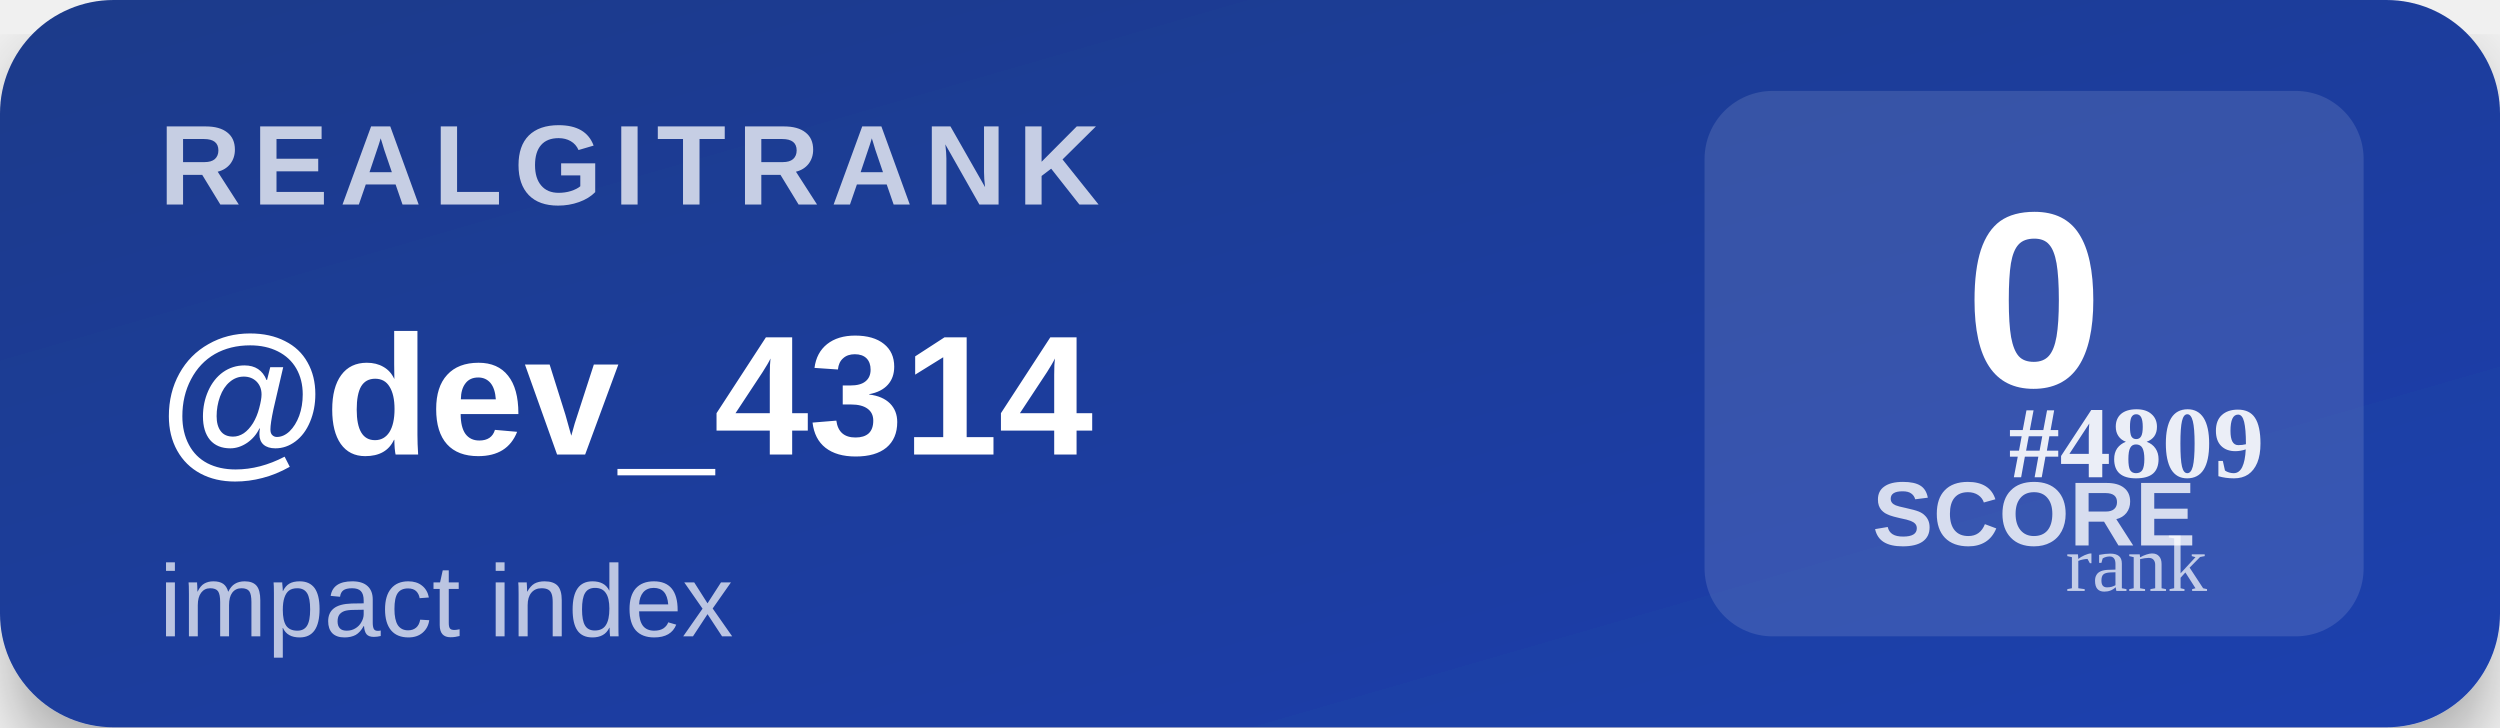
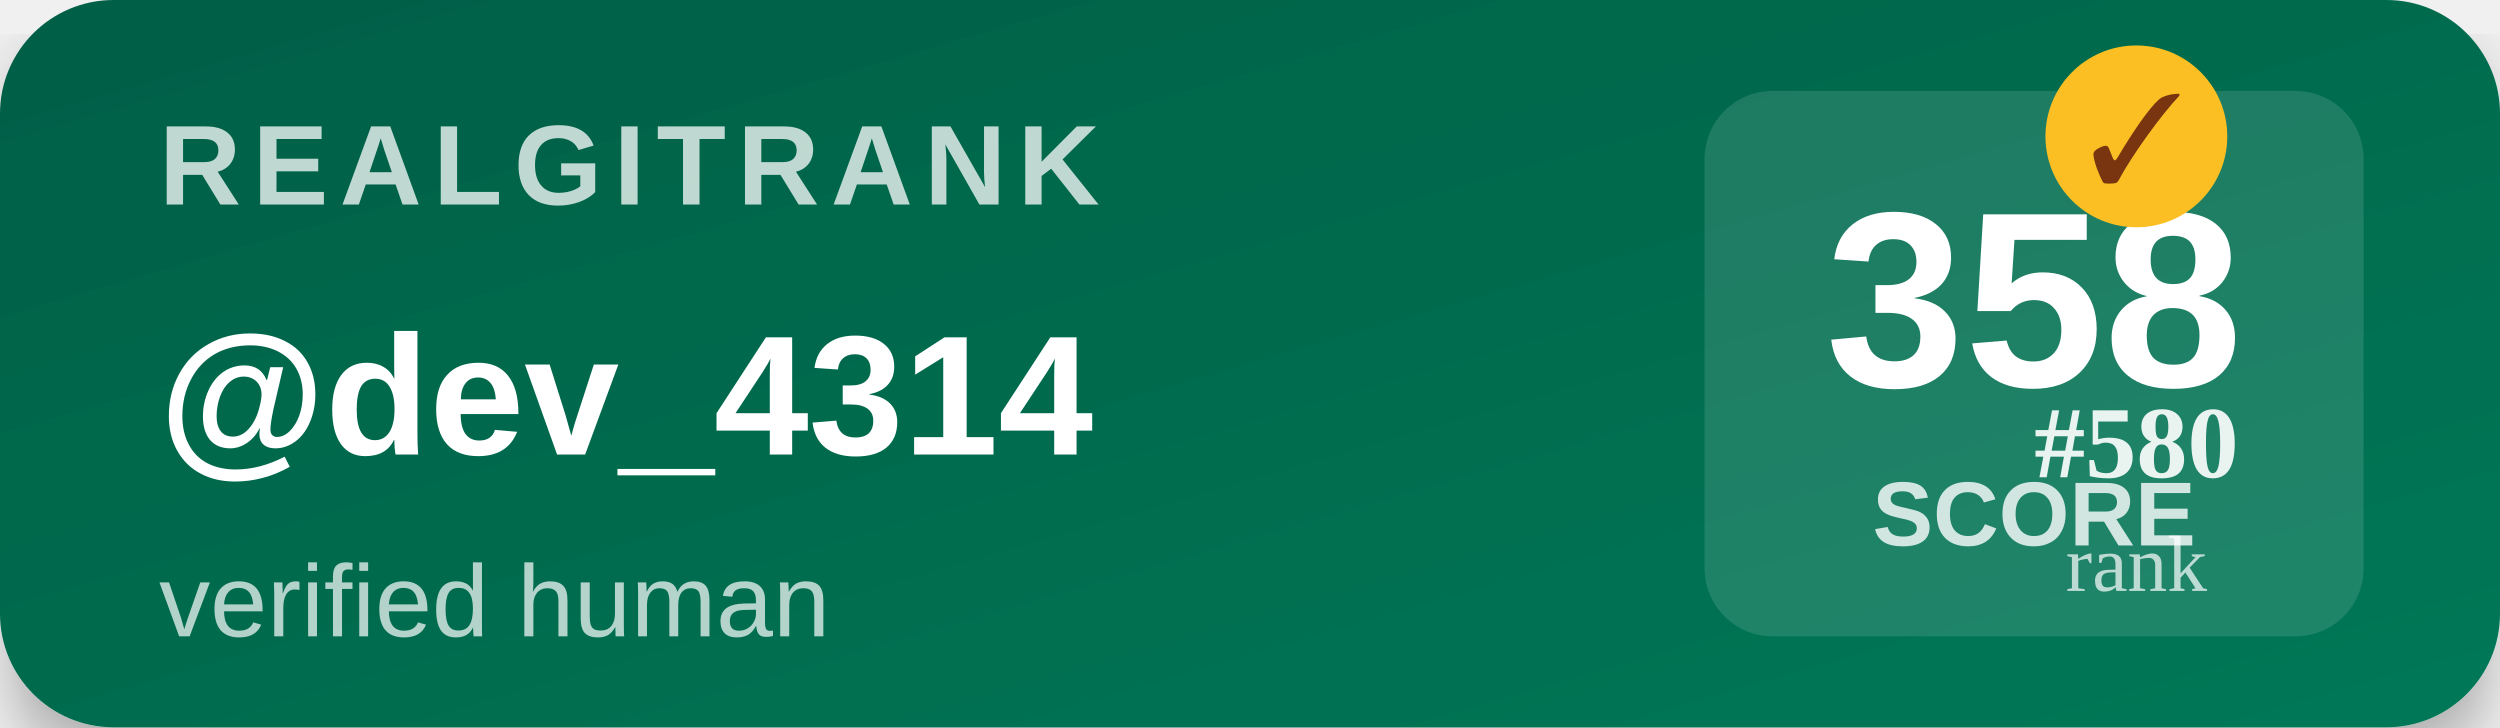
<svg xmlns="http://www.w3.org/2000/svg" width="220" height="64" viewBox="0 0 220 64">
  <defs>
    <linearGradient id="bg" x1="0" y1="0" x2="1" y2="1">
-       <stop offset="0%" stop-color="#1e3a8a" />
-       <stop offset="100%" stop-color="#1e40af" />
+       <stop offset="0%" stop-color="#065f46" />
+       <stop offset="100%" stop-color="#047857" />
    </linearGradient>
    <filter id="shadow">
      <feDropShadow dx="0" dy="3" stdDeviation="3" flood-opacity="0.3" />
    </filter>
  </defs>
  <rect width="220" height="64" rx="10" fill="url(#bg)" filter="url(#shadow)" />
  <text x="14" y="18" font-family="Segoe UI,Arial,sans-serif" font-size="10" font-weight="700" fill="#ffffff" opacity="0.75" letter-spacing="1">REALGITRANK</text>
  <text x="14" y="40" font-family="Segoe UI,Arial,sans-serif" font-size="15" font-weight="800" fill="#ffffff">@dev_4314</text>
-   <text x="14" y="56" font-family="Segoe UI,Arial,sans-serif" font-size="9" fill="#ffffff" opacity="0.7">impact index</text>
+   <text x="14" y="56" font-family="Segoe UI,Arial,sans-serif" font-size="9" fill="#ffffff" opacity="0.7">verified human</text>
  <rect x="150" y="8" width="58" height="48" rx="6" fill="#ffffff" opacity="0.12" />
-   <text x="179" y="34" text-anchor="middle" font-family="Segoe UI,Arial,sans-serif" font-size="22" font-weight="900" fill="#ffffff">0</text>
+   <text x="179" y="34" text-anchor="middle" font-family="Segoe UI,Arial,sans-serif" font-size="22" font-weight="900" fill="#ffffff">358</text>
  <text x="179" y="48" text-anchor="middle" font-family="Segoe UI,Arial,sans-serif" font-size="8" font-weight="600" fill="#ffffff" opacity="0.8">SCORE</text>
-   <text x="188" y="42" text-anchor="middle" font-size="9" font-weight="700" fill="#ffffff" opacity="0.9">#4809</text>
+   <g transform="translate(188,12)">
+     <circle r="8" fill="#fbbf24" />
+     <text y="4" text-anchor="middle" font-size="11" font-weight="900" fill="#78350f">✓</text>
+   </g>
+   <text x="188" y="42" text-anchor="middle" font-size="9" font-weight="700" fill="#ffffff" opacity="0.9">#580</text>
  <text x="188" y="52" text-anchor="middle" font-size="7" fill="#ffffff" opacity="0.7">rank</text>
</svg>
